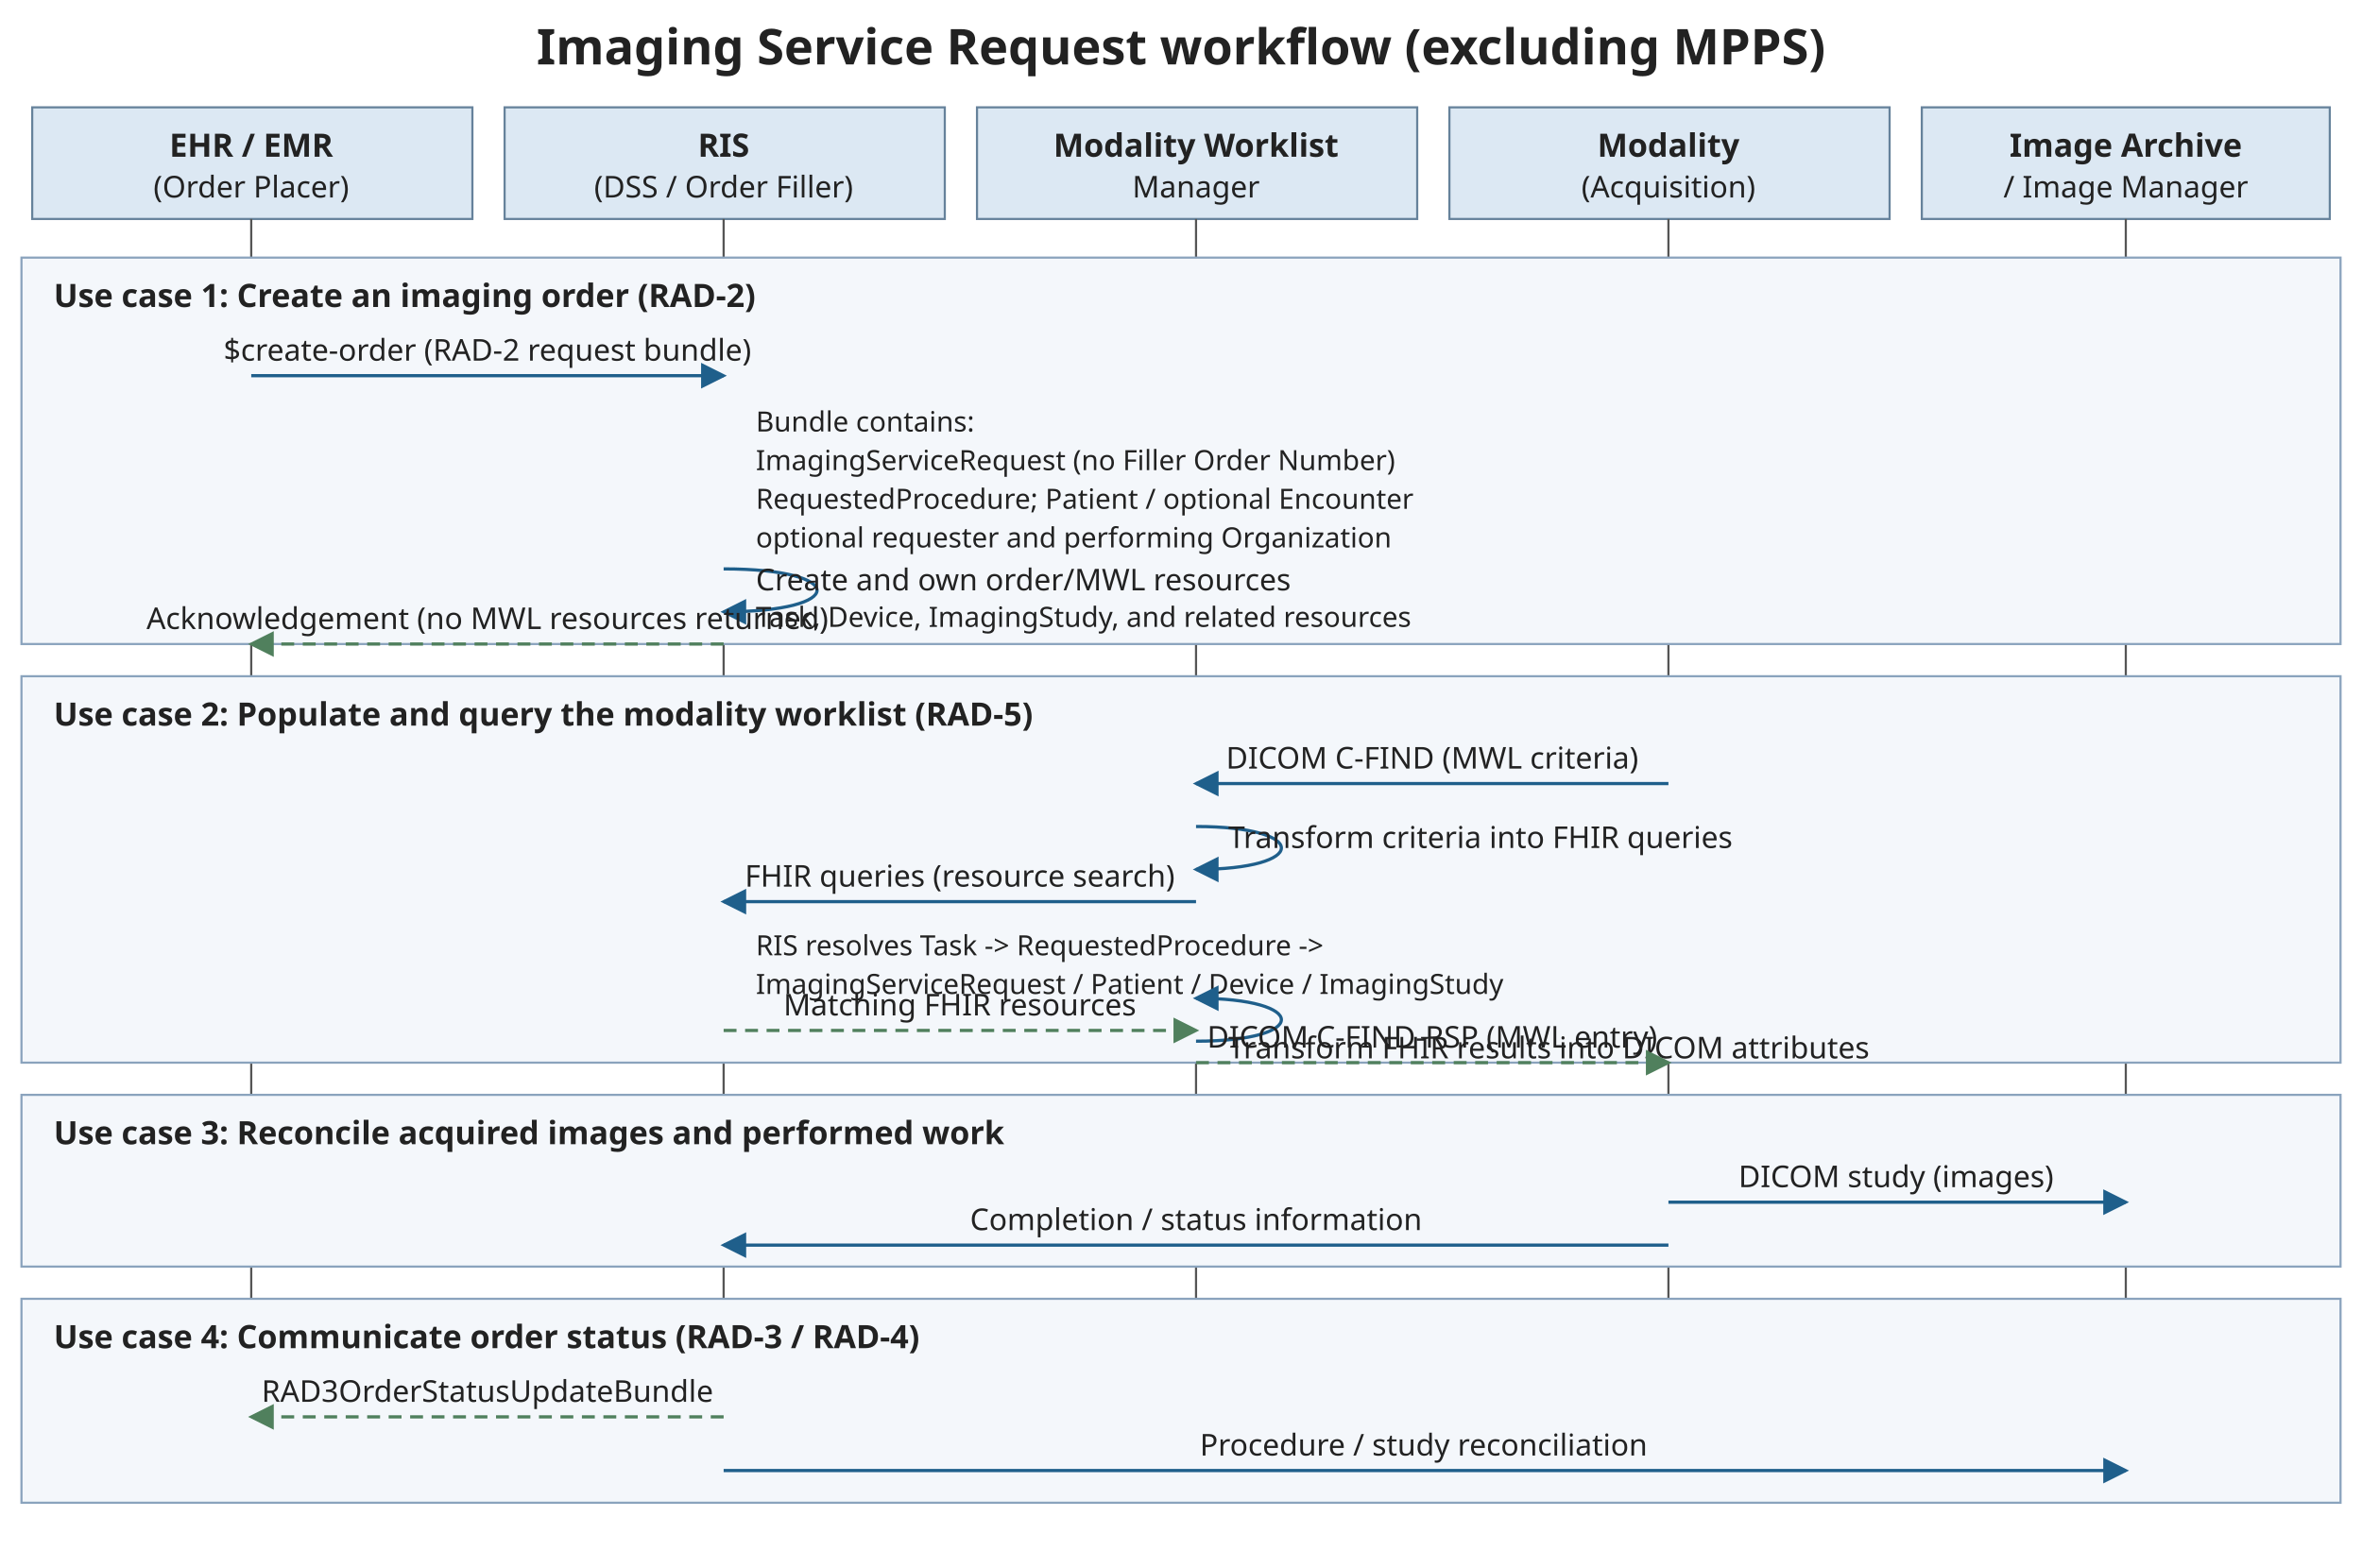
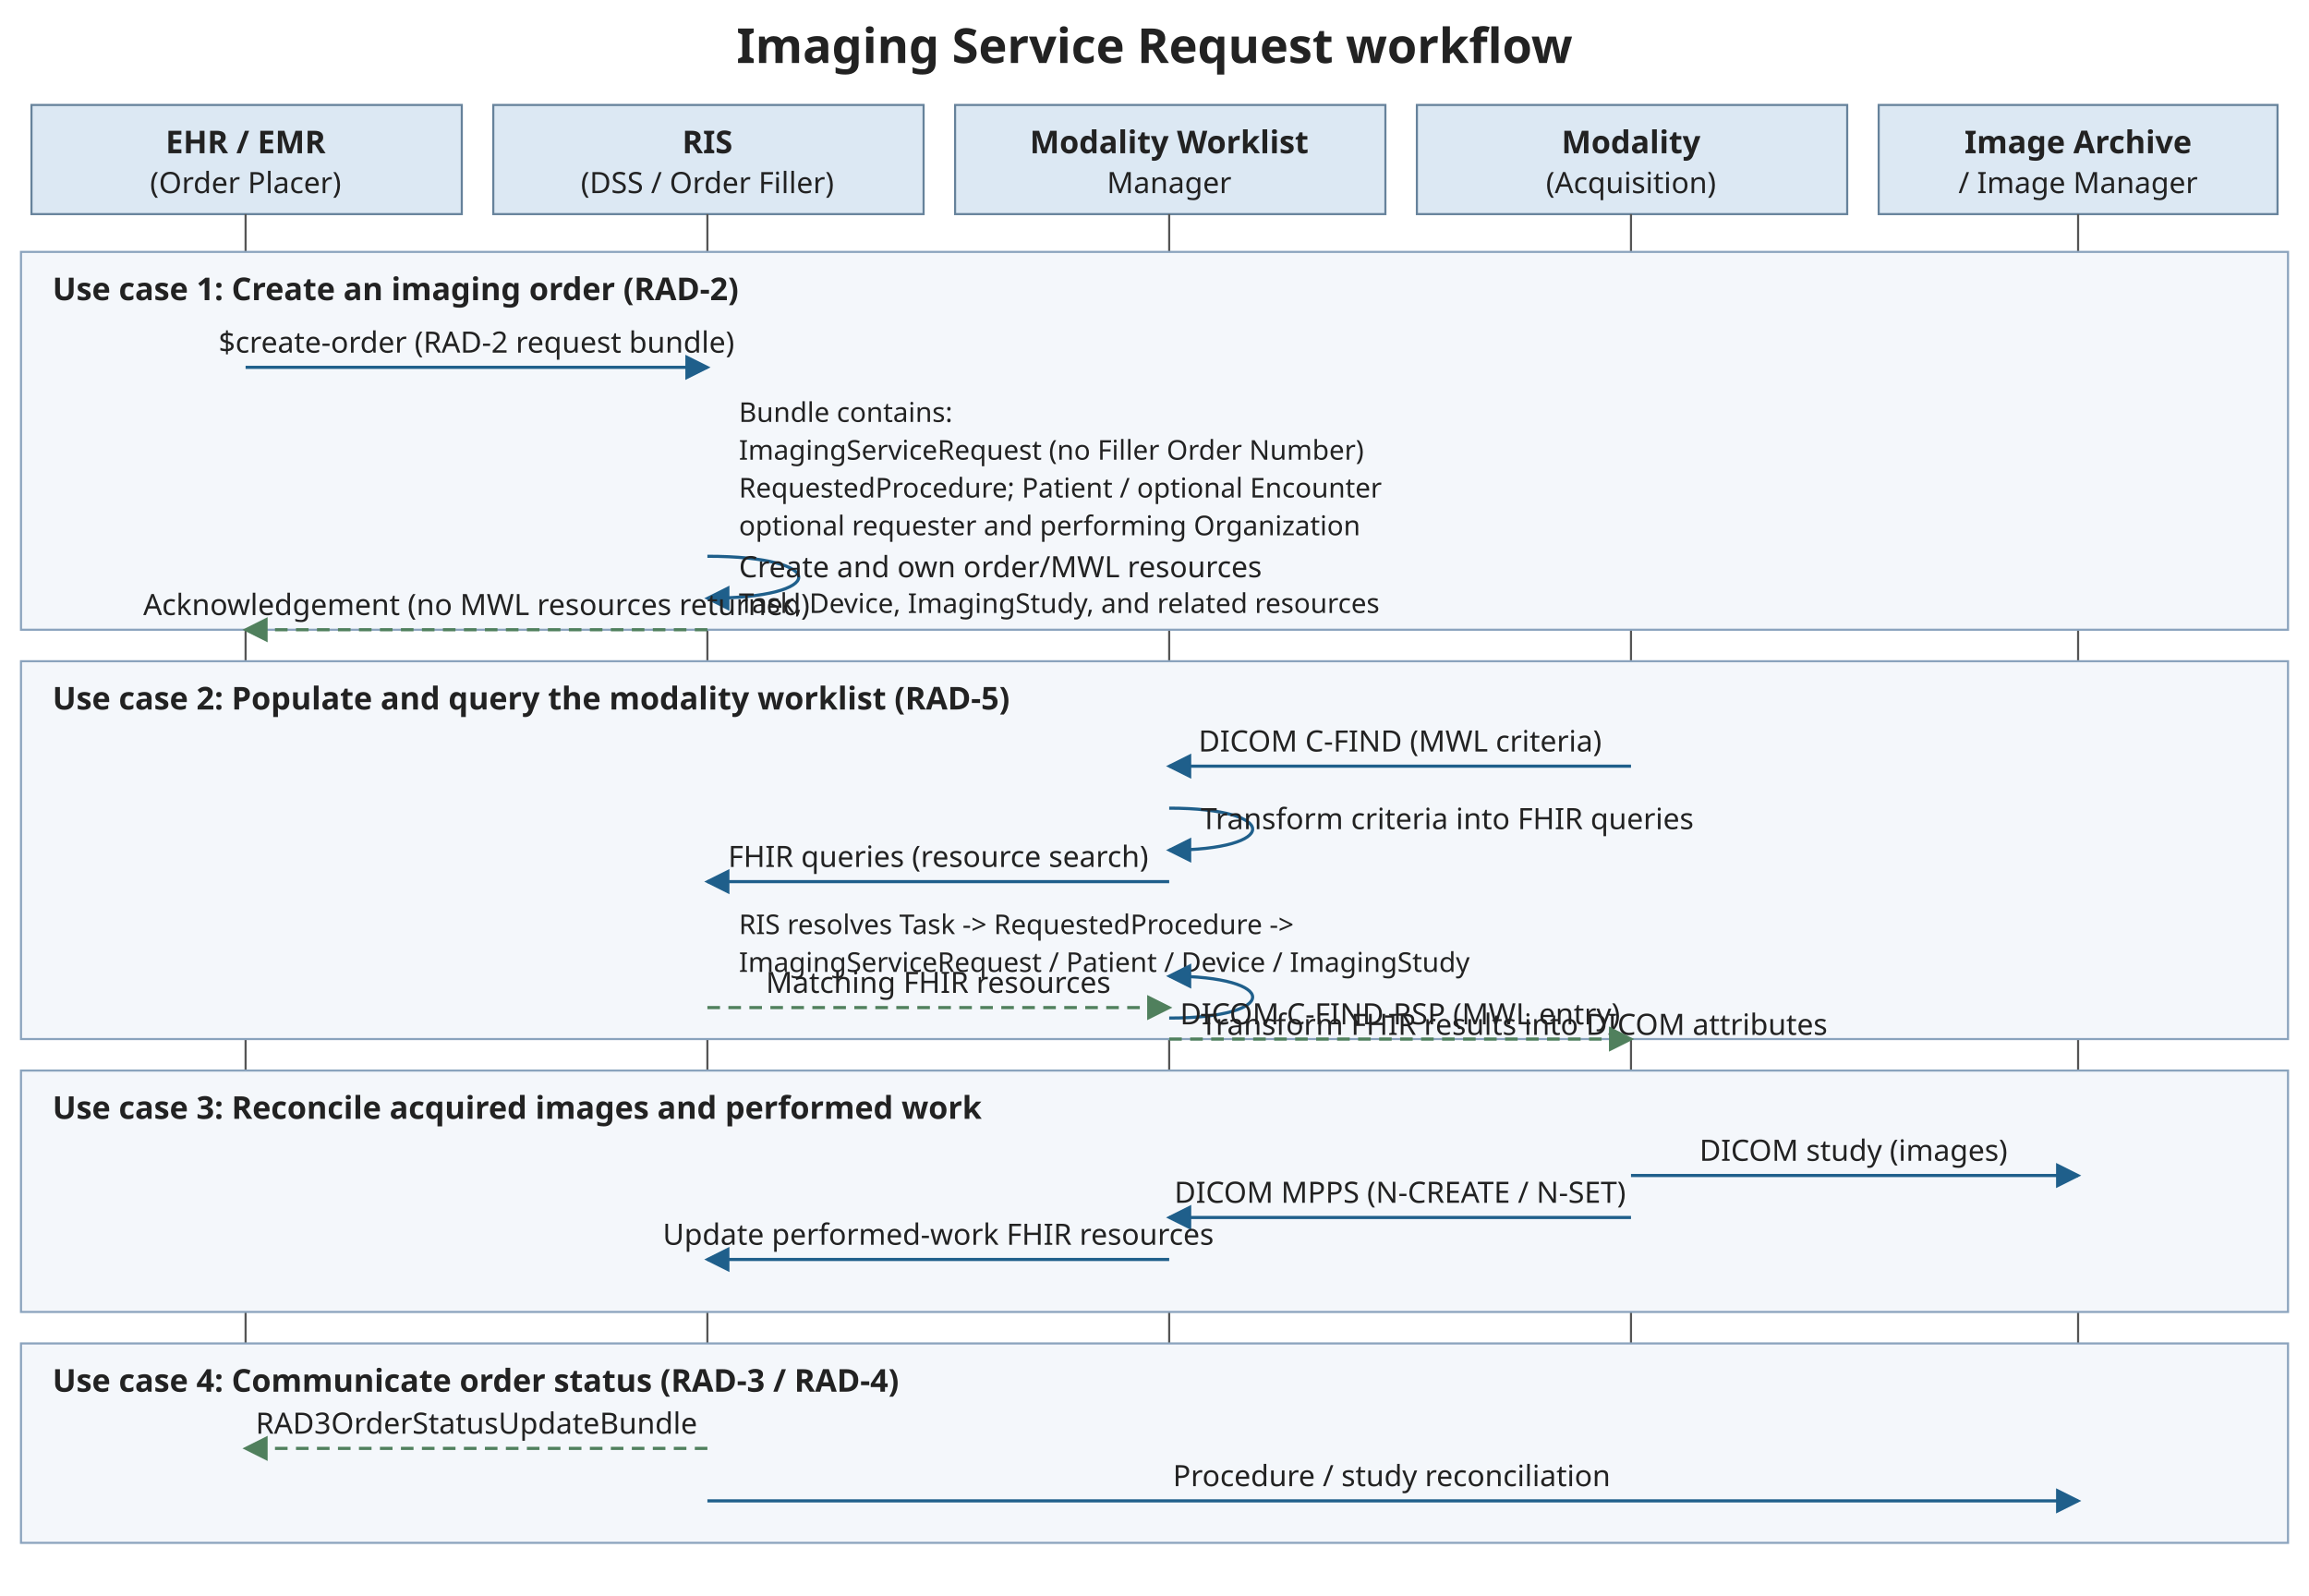
- <svg xmlns="http://www.w3.org/2000/svg" width="1100" height="730" viewBox="0 0 1100 730" role="img" aria-labelledby="title desc">
+ <svg xmlns="http://www.w3.org/2000/svg" width="1100" height="760" viewBox="0 0 1100 760" role="img" aria-labelledby="title desc">
  <style>
    text{font-family:sans-serif;fill:#222}.title{font-size:23px;font-weight:bold}.actor,.group-title{font-size:15px;font-weight:bold}.label{font-size:14px}.note{font-size:13px}.box{fill:#dce8f3;stroke:#66829b}.group{fill:#f4f7fb;stroke:#8aa3bd}.life{stroke:#555}.msg{stroke:#1f5f8b;stroke-width:1.5;marker-end:url(#a)}.ret{stroke:#50805d;stroke-width:1.5;stroke-dasharray:6 4;marker-end:url(#g)}
  </style>
  <defs>
    <marker id="a" markerWidth="8" markerHeight="8" refX="7" refY="4" orient="auto">
      <path d="M0,0 8,4 0,8z" fill="#1f5f8b" />
    </marker>
    <marker id="g" markerWidth="8" markerHeight="8" refX="7" refY="4" orient="auto">
      <path d="M0,0 8,4 0,8z" fill="#50805d" />
    </marker>
  </defs>
-   <text x="550" y="30" text-anchor="middle" class="title">Imaging Service Request workflow (excluding MPPS)</text>
+   <text x="550" y="30" text-anchor="middle" class="title">Imaging Service Request workflow</text>
  <g class="box">
    <rect x="15" y="50" width="205" height="52" />
    <rect x="235" y="50" width="205" height="52" />
    <rect x="455" y="50" width="205" height="52" />
    <rect x="675" y="50" width="205" height="52" />
    <rect x="895" y="50" width="190" height="52" />
  </g>
  <text x="117" y="73" text-anchor="middle" class="actor">EHR / EMR</text>
  <text x="117" y="92" text-anchor="middle" class="label">(Order Placer)</text>
  <text x="337" y="73" text-anchor="middle" class="actor">RIS</text>
  <text x="337" y="92" text-anchor="middle" class="label">(DSS / Order Filler)</text>
  <text x="557" y="73" text-anchor="middle" class="actor">Modality Worklist</text>
  <text x="557" y="92" text-anchor="middle" class="label">Manager</text>
  <text x="777" y="73" text-anchor="middle" class="actor">Modality</text>
  <text x="777" y="92" text-anchor="middle" class="label">(Acquisition)</text>
  <text x="990" y="73" text-anchor="middle" class="actor">Image Archive</text>
  <text x="990" y="92" text-anchor="middle" class="label">/ Image Manager</text>
-   <path d="M117 102V700 M337 102V700 M557 102V700 M777 102V700 M990 102V700" class="life" />
+   <path d="M117 102V735 M337 102V735 M557 102V735 M777 102V735 M990 102V735" class="life" />
  <rect x="10" y="120" width="1080" height="180" class="group" />
  <text x="25" y="143" class="group-title">Use case 1: Create an imaging order (RAD-2)</text>
  <line x1="117" y1="175" x2="337" y2="175" class="msg" />
  <text x="227" y="168" text-anchor="middle" class="label">$create-order (RAD-2 request bundle)</text>
  <text x="352" y="201" class="note">Bundle contains:</text>
  <text x="352" y="219" class="note">ImagingServiceRequest (no Filler Order Number)</text>
  <text x="352" y="237" class="note">RequestedProcedure; Patient / optional Encounter</text>
  <text x="352" y="255" class="note">optional requester and performing Organization</text>
  <path d="M337 265 C395 265,395 285,337 285" fill="none" class="msg" />
  <text x="352" y="275" class="label">Create and own order/MWL resources</text>
  <text x="352" y="292" class="note">Task, Device, ImagingStudy, and related resources</text>
  <line x1="337" y1="300" x2="117" y2="300" class="ret" />
  <text x="227" y="293" text-anchor="middle" class="label">Acknowledgement (no MWL resources returned)</text>
  <rect x="10" y="315" width="1080" height="180" class="group" />
  <text x="25" y="338" class="group-title">Use case 2: Populate and query the modality worklist (RAD-5)</text>
  <line x1="777" y1="365" x2="557" y2="365" class="msg" />
  <text x="667" y="358" text-anchor="middle" class="label">DICOM C-FIND (MWL criteria)</text>
  <path d="M557 385 C610 385,610 405,557 405" fill="none" class="msg" />
  <text x="572" y="395" class="label">Transform criteria into FHIR queries</text>
  <line x1="557" y1="420" x2="337" y2="420" class="msg" />
  <text x="447" y="413" text-anchor="middle" class="label">FHIR queries (resource search)</text>
  <text x="352" y="445" class="note">RIS resolves Task -&gt; RequestedProcedure -&gt;</text>
  <text x="352" y="463" class="note">ImagingServiceRequest / Patient / Device / ImagingStudy</text>
  <line x1="337" y1="480" x2="557" y2="480" class="ret" />
  <text x="447" y="473" text-anchor="middle" class="label">Matching FHIR resources</text>
  <path d="M557 485 C610 485,610 465,557 465" fill="none" class="msg" />
  <text x="572" y="493" class="label">Transform FHIR results into DICOM attributes</text>
  <line x1="557" y1="495" x2="777" y2="495" class="ret" />
  <text x="667" y="488" text-anchor="middle" class="label">DICOM C-FIND-RSP (MWL entry)</text>
-   <rect x="10" y="510" width="1080" height="80" class="group" />
+   <rect x="10" y="510" width="1080" height="115" class="group" />
  <text x="25" y="533" class="group-title">Use case 3: Reconcile acquired images and performed work</text>
  <line x1="777" y1="560" x2="990" y2="560" class="msg" />
  <text x="883" y="553" text-anchor="middle" class="label">DICOM study (images)</text>
-   <line x1="777" y1="580" x2="337" y2="580" class="msg" />
-   <text x="557" y="573" text-anchor="middle" class="label">Completion / status information</text>
-   <rect x="10" y="605" width="1080" height="95" class="group" />
-   <text x="25" y="628" class="group-title">Use case 4: Communicate order status (RAD-3 / RAD-4)</text>
-   <line x1="337" y1="660" x2="117" y2="660" class="ret" />
-   <text x="227" y="653" text-anchor="middle" class="label">RAD3OrderStatusUpdateBundle</text>
-   <line x1="337" y1="685" x2="990" y2="685" class="msg" />
-   <text x="663" y="678" text-anchor="middle" class="label">Procedure / study reconciliation</text>
+   <line x1="777" y1="580" x2="557" y2="580" class="msg" />
+   <text x="667" y="573" text-anchor="middle" class="label">DICOM MPPS (N-CREATE / N-SET)</text>
+   <line x1="557" y1="600" x2="337" y2="600" class="msg" />
+   <text x="447" y="593" text-anchor="middle" class="label">Update performed-work FHIR resources</text>
+   <rect x="10" y="640" width="1080" height="95" class="group" />
+   <text x="25" y="663" class="group-title">Use case 4: Communicate order status (RAD-3 / RAD-4)</text>
+   <line x1="337" y1="690" x2="117" y2="690" class="ret" />
+   <text x="227" y="683" text-anchor="middle" class="label">RAD3OrderStatusUpdateBundle</text>
+   <line x1="337" y1="715" x2="990" y2="715" class="msg" />
+   <text x="663" y="708" text-anchor="middle" class="label">Procedure / study reconciliation</text>
</svg>
